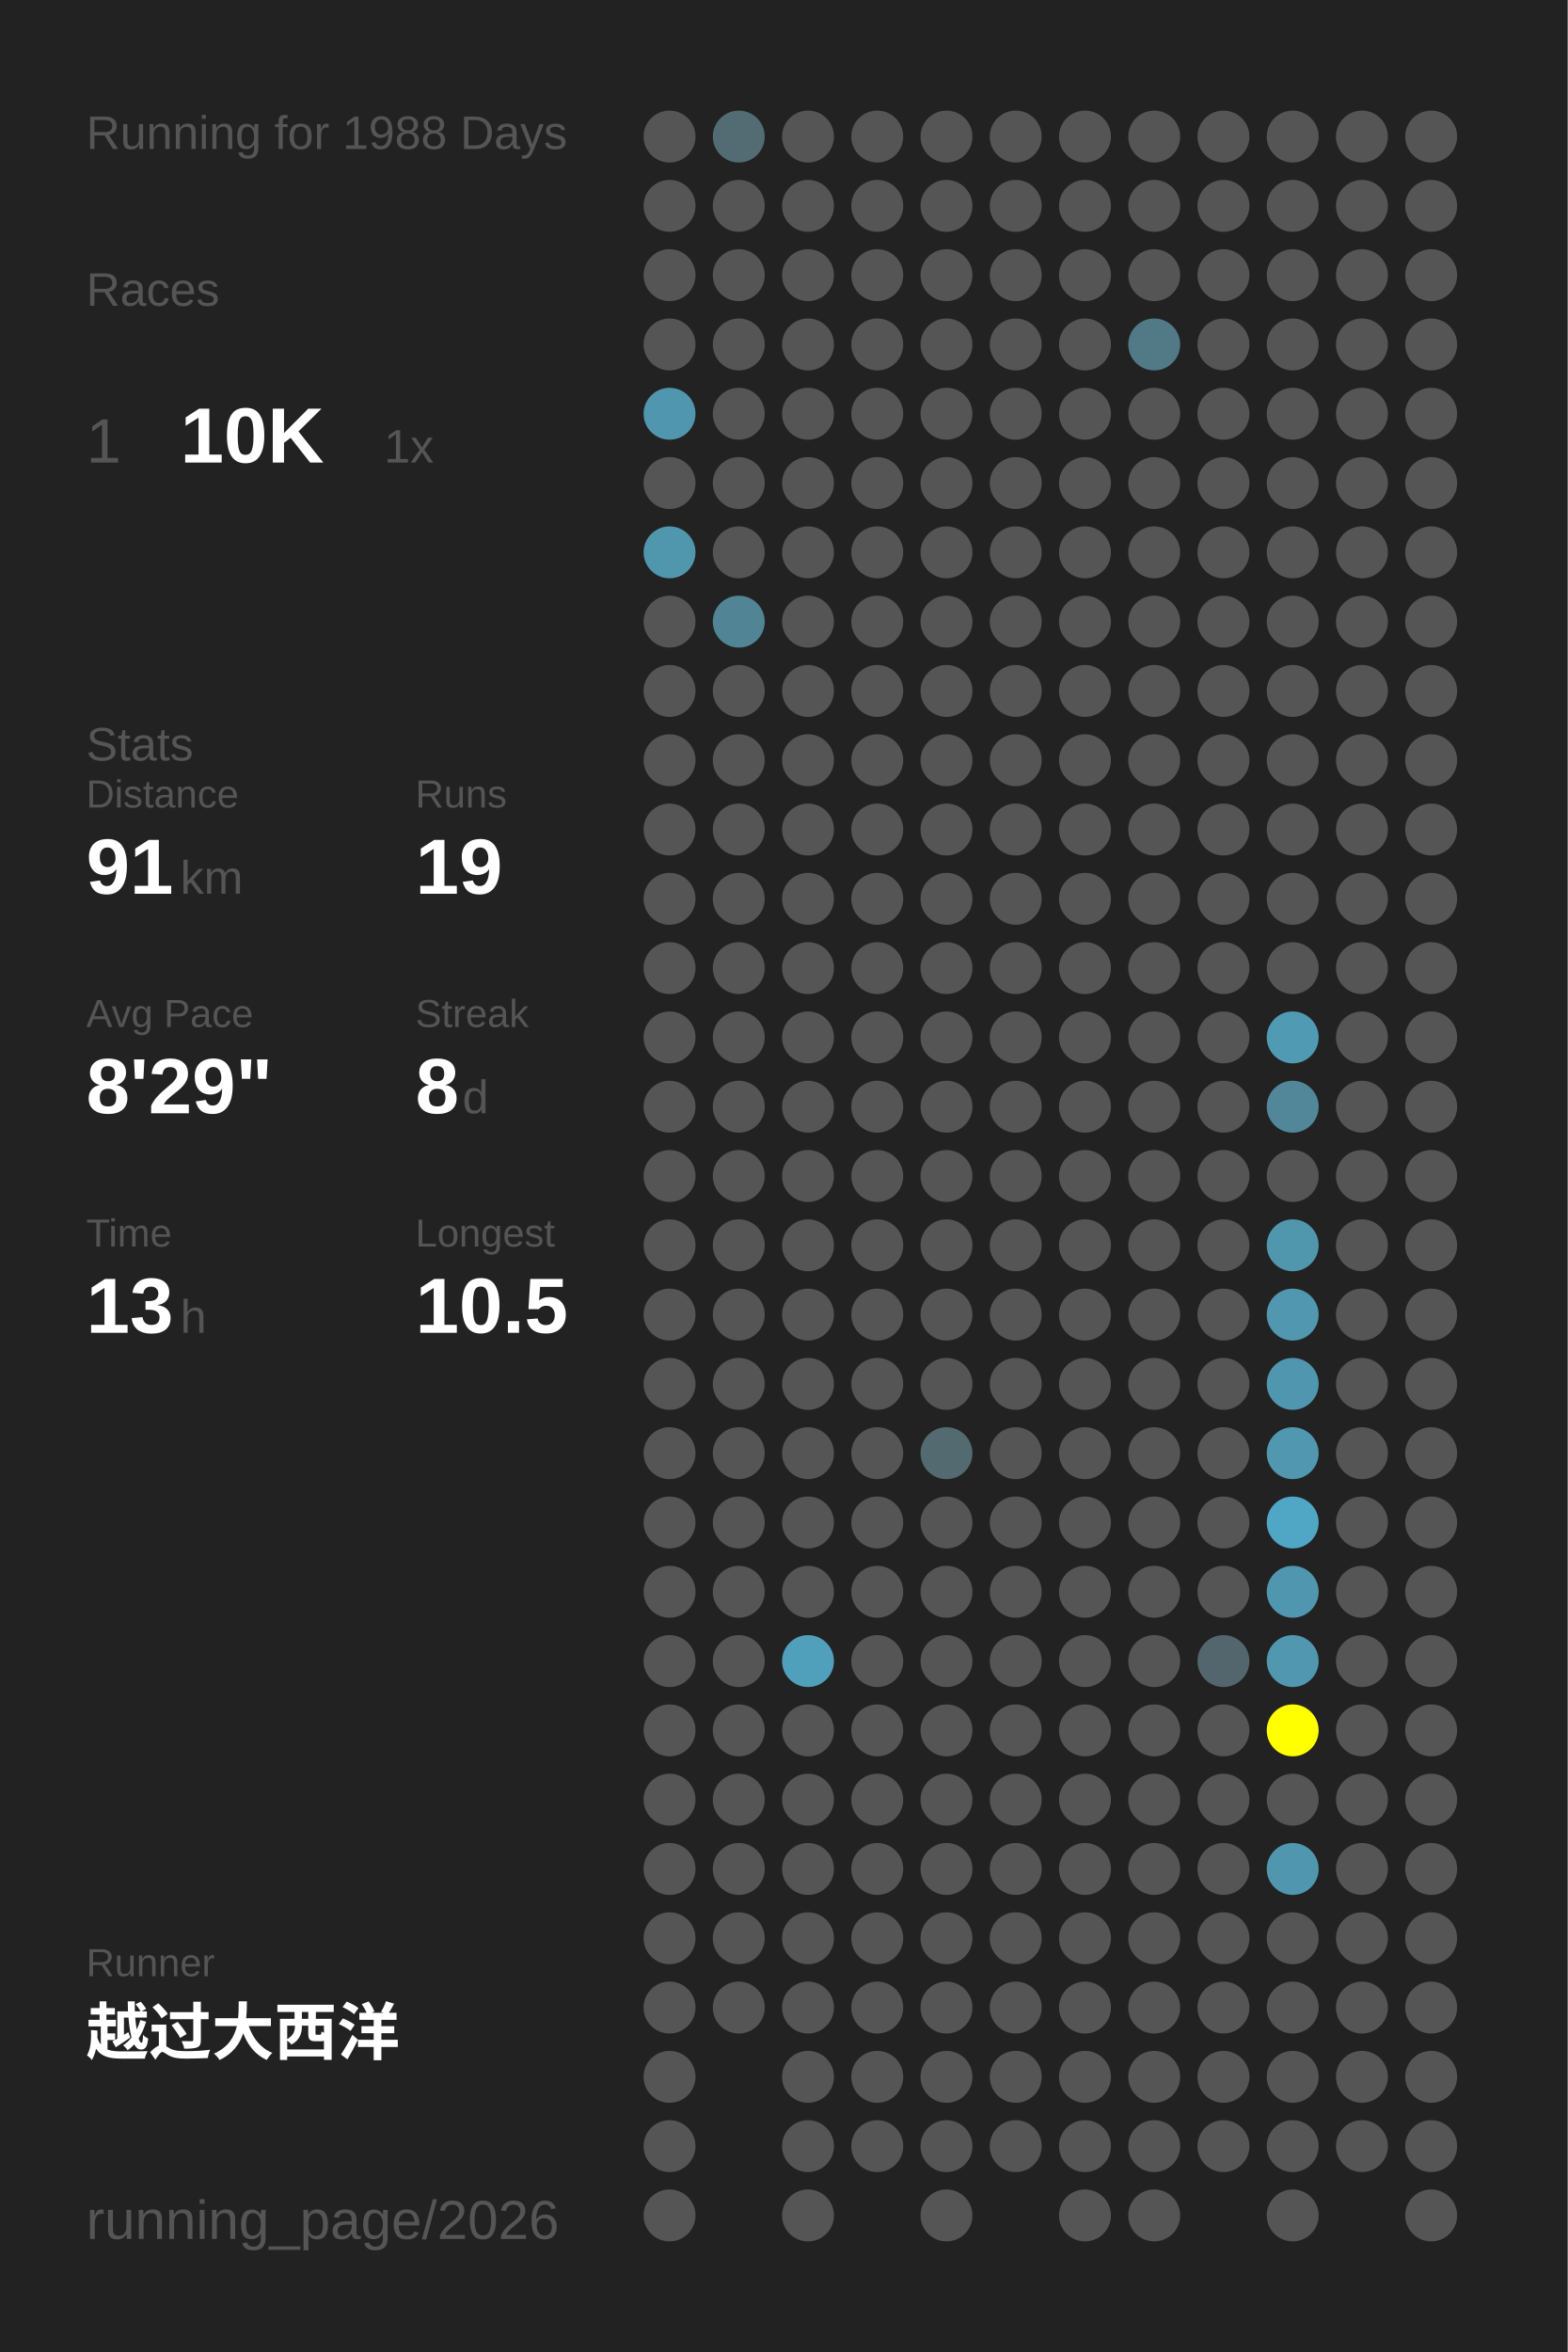
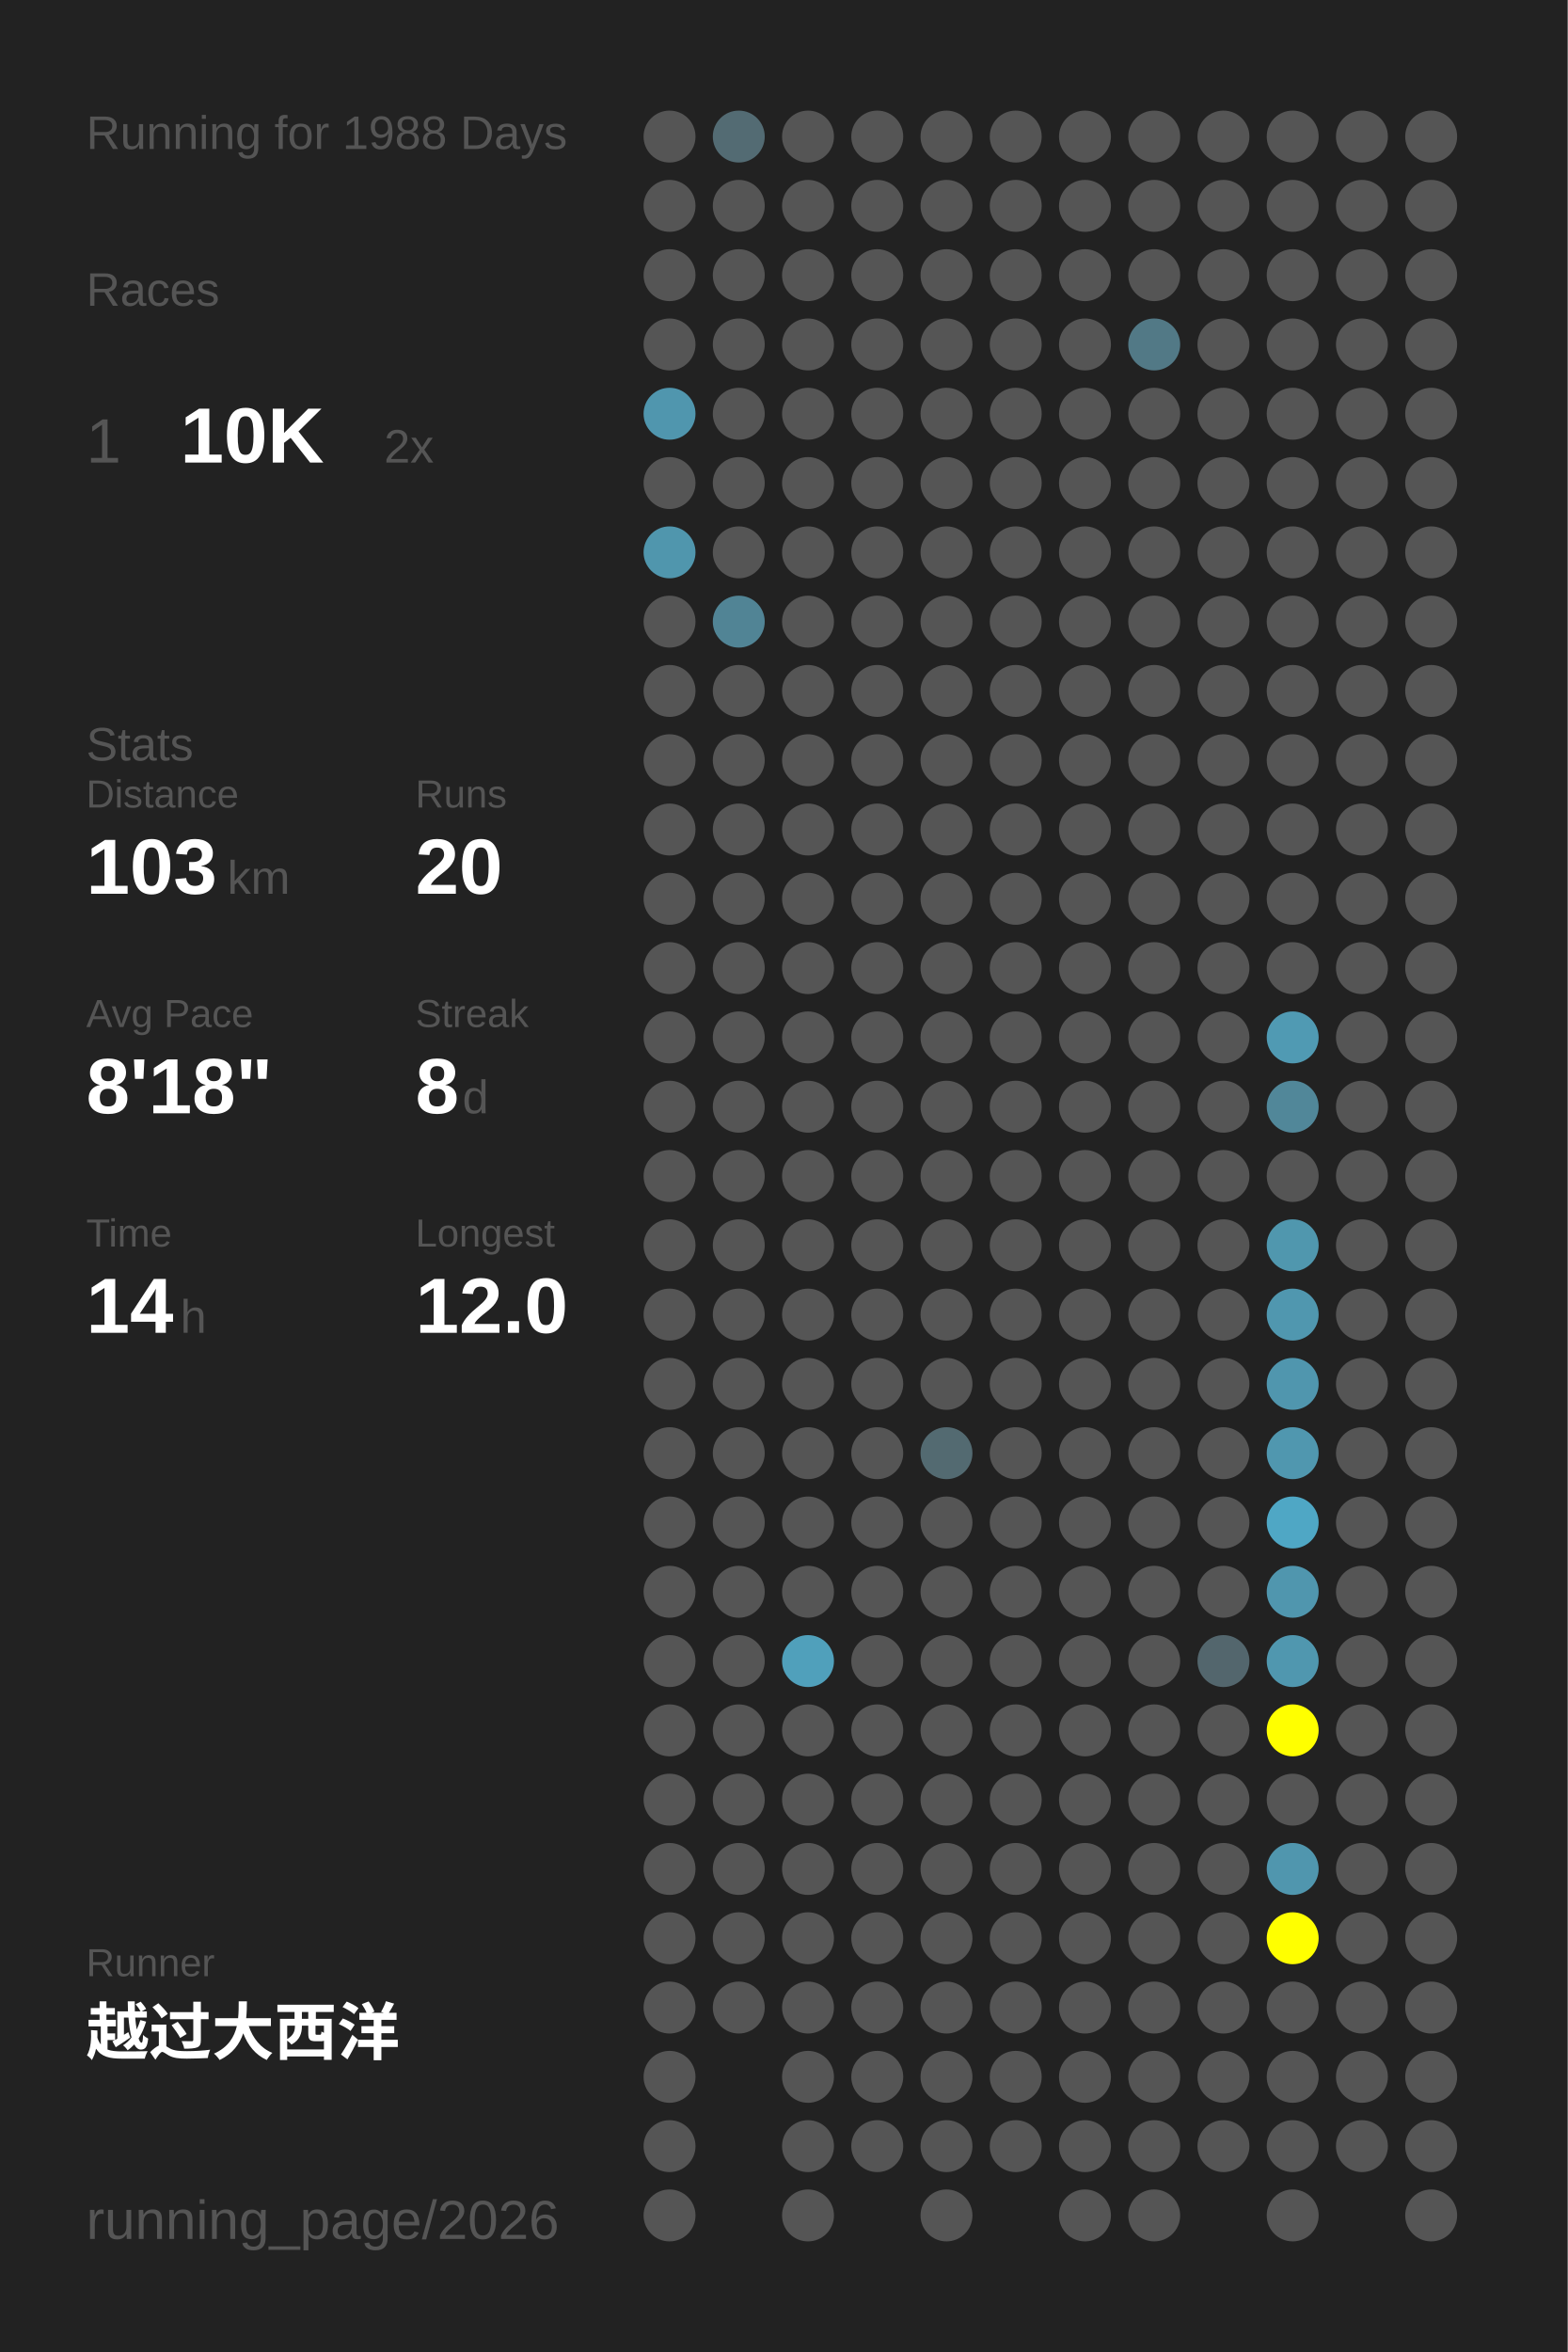
<svg xmlns="http://www.w3.org/2000/svg" baseProfile="full" height="300mm" version="1.1" viewBox="0,0,200,300" width="200mm">
  <defs />
  <rect fill="#222222" height="300" width="200" x="0" y="0" />
  <text fill="#555555" style="font-size:6px; font-family:Arial;" x="11" y="19">Running for 1988 Days</text>
  <text fill="#555555" style="font-size:6px; font-family:Arial;" x="11" y="39">Races</text>
  <text fill="#555555" style="font-size:8px; font-family:Arial;" x="11" y="59">1</text>
  <text fill="#FFFFFF" style="font-size:10px; font-family:Arial; font-weight:bold;" x="23" y="59">10K</text>
-   <text fill="#555555" style="font-size:6px; font-family:Arial;" x="49" y="59">1x</text>
+   <text fill="#555555" style="font-size:6px; font-family:Arial;" x="49" y="59">2x</text>
  <text fill="#555555" style="font-size:6px; font-family:Arial;" x="11" y="97">Stats</text>
  <text fill="#555555" style="font-size:5px; font-family:Arial;" x="11" y="103">Distance</text>
-   <text fill="#FFFFFF" style="font-size:10px; font-family:Arial; font-weight:bold;" x="11" y="114">91</text>
-   <text fill="#555555" style="font-size:6px; font-family:Arial;" x="23" y="114">km</text>
+   <text fill="#FFFFFF" style="font-size:10px; font-family:Arial; font-weight:bold;" x="11" y="114">103</text>
+   <text fill="#555555" style="font-size:6px; font-family:Arial;" x="29" y="114">km</text>
  <text fill="#555555" style="font-size:5px; font-family:Arial;" x="53" y="103">Runs</text>
-   <text fill="#FFFFFF" style="font-size:10px; font-family:Arial; font-weight:bold;" x="53" y="114">19</text>
+   <text fill="#FFFFFF" style="font-size:10px; font-family:Arial; font-weight:bold;" x="53" y="114">20</text>
  <text fill="#555555" style="font-size:5px; font-family:Arial;" x="11" y="131">Avg Pace</text>
-   <text fill="#FFFFFF" style="font-size:10px; font-family:Arial; font-weight:bold;" x="11" y="142">8'29"</text>
+   <text fill="#FFFFFF" style="font-size:10px; font-family:Arial; font-weight:bold;" x="11" y="142">8'18"</text>
  <text fill="#555555" style="font-size:5px; font-family:Arial;" x="53" y="131">Streak</text>
  <text fill="#FFFFFF" style="font-size:10px; font-family:Arial; font-weight:bold;" x="53" y="142">8</text>
  <text fill="#555555" style="font-size:6px; font-family:Arial;" x="59" y="142">d</text>
  <text fill="#555555" style="font-size:5px; font-family:Arial;" x="11" y="159">Time</text>
-   <text fill="#FFFFFF" style="font-size:10px; font-family:Arial; font-weight:bold;" x="11" y="170">13</text>
+   <text fill="#FFFFFF" style="font-size:10px; font-family:Arial; font-weight:bold;" x="11" y="170">14</text>
  <text fill="#555555" style="font-size:6px; font-family:Arial;" x="23" y="170">h</text>
  <text fill="#555555" style="font-size:5px; font-family:Arial;" x="53" y="159">Longest</text>
-   <text fill="#FFFFFF" style="font-size:10px; font-family:Arial; font-weight:bold;" x="53" y="170">10.5</text>
+   <text fill="#FFFFFF" style="font-size:10px; font-family:Arial; font-weight:bold;" x="53" y="170">12.0</text>
  <text fill="#555555" style="font-size:5px; font-family:Arial;" x="11" y="252.065">Runner</text>
  <text fill="#FFFFFF" style="font-size:8px; font-family:Arial; font-weight:bold;" x="11" y="262.065">越过大西洋</text>
  <text fill="#555555" style="font-size:7px; font-family:Arial;" x="11" y="285.581">running_page/2026</text>
  <circle cx="85.417" cy="17.419" fill="#555555" r="3.312" />
  <circle cx="85.417" cy="26.258" fill="#555555" r="3.312" />
  <circle cx="85.417" cy="35.097" fill="#555555" r="3.312" />
  <circle cx="85.417" cy="43.935" fill="#555555" r="3.312" />
  <circle cx="85.417" cy="52.774" fill="#5096ae" r="3.312" />
  <circle cx="85.417" cy="61.613" fill="#555555" r="3.312" />
  <circle cx="85.417" cy="70.452" fill="#5096ad" r="3.312" />
  <circle cx="85.417" cy="79.29" fill="#555555" r="3.312" />
  <circle cx="85.417" cy="88.129" fill="#555555" r="3.312" />
  <circle cx="85.417" cy="96.968" fill="#555555" r="3.312" />
  <circle cx="85.417" cy="105.806" fill="#555555" r="3.312" />
  <circle cx="85.417" cy="114.645" fill="#555555" r="3.312" />
  <circle cx="85.417" cy="123.484" fill="#555555" r="3.312" />
  <circle cx="85.417" cy="132.323" fill="#555555" r="3.312" />
  <circle cx="85.417" cy="141.161" fill="#555555" r="3.312" />
  <circle cx="85.417" cy="150" fill="#555555" r="3.312" />
  <circle cx="85.417" cy="158.839" fill="#555555" r="3.312" />
  <circle cx="85.417" cy="167.677" fill="#555555" r="3.312" />
  <circle cx="85.417" cy="176.516" fill="#555555" r="3.312" />
  <circle cx="85.417" cy="185.355" fill="#555555" r="3.312" />
  <circle cx="85.417" cy="194.194" fill="#555555" r="3.312" />
  <circle cx="85.417" cy="203.032" fill="#555555" r="3.312" />
  <circle cx="85.417" cy="211.871" fill="#555555" r="3.312" />
  <circle cx="85.417" cy="220.71" fill="#555555" r="3.312" />
  <circle cx="85.417" cy="229.548" fill="#555555" r="3.312" />
  <circle cx="85.417" cy="238.387" fill="#555555" r="3.312" />
  <circle cx="85.417" cy="247.226" fill="#555555" r="3.312" />
  <circle cx="85.417" cy="256.065" fill="#555555" r="3.312" />
  <circle cx="85.417" cy="264.903" fill="#555555" r="3.312" />
  <circle cx="85.417" cy="273.742" fill="#555555" r="3.312" />
  <circle cx="85.417" cy="282.581" fill="#555555" r="3.312" />
  <circle cx="94.25" cy="17.419" fill="#536b73" r="3.312" />
  <circle cx="94.25" cy="26.258" fill="#555555" r="3.312" />
  <circle cx="94.25" cy="35.097" fill="#555555" r="3.312" />
  <circle cx="94.25" cy="43.935" fill="#555555" r="3.312" />
  <circle cx="94.25" cy="52.774" fill="#555555" r="3.312" />
  <circle cx="94.25" cy="61.613" fill="#555555" r="3.312" />
  <circle cx="94.25" cy="70.452" fill="#555555" r="3.312" />
  <circle cx="94.25" cy="79.29" fill="#518495" r="3.312" />
  <circle cx="94.25" cy="88.129" fill="#555555" r="3.312" />
  <circle cx="94.25" cy="96.968" fill="#555555" r="3.312" />
  <circle cx="94.25" cy="105.806" fill="#555555" r="3.312" />
  <circle cx="94.25" cy="114.645" fill="#555555" r="3.312" />
  <circle cx="94.25" cy="123.484" fill="#555555" r="3.312" />
  <circle cx="94.25" cy="132.323" fill="#555555" r="3.312" />
  <circle cx="94.25" cy="141.161" fill="#555555" r="3.312" />
  <circle cx="94.25" cy="150" fill="#555555" r="3.312" />
  <circle cx="94.25" cy="158.839" fill="#555555" r="3.312" />
  <circle cx="94.25" cy="167.677" fill="#555555" r="3.312" />
  <circle cx="94.25" cy="176.516" fill="#555555" r="3.312" />
  <circle cx="94.25" cy="185.355" fill="#555555" r="3.312" />
  <circle cx="94.25" cy="194.194" fill="#555555" r="3.312" />
  <circle cx="94.25" cy="203.032" fill="#555555" r="3.312" />
  <circle cx="94.25" cy="211.871" fill="#555555" r="3.312" />
  <circle cx="94.25" cy="220.71" fill="#555555" r="3.312" />
  <circle cx="94.25" cy="229.548" fill="#555555" r="3.312" />
  <circle cx="94.25" cy="238.387" fill="#555555" r="3.312" />
  <circle cx="94.25" cy="247.226" fill="#555555" r="3.312" />
  <circle cx="94.25" cy="256.065" fill="#555555" r="3.312" />
  <circle cx="103.083" cy="17.419" fill="#555555" r="3.312" />
  <circle cx="103.083" cy="26.258" fill="#555555" r="3.312" />
  <circle cx="103.083" cy="35.097" fill="#555555" r="3.312" />
  <circle cx="103.083" cy="43.935" fill="#555555" r="3.312" />
  <circle cx="103.083" cy="52.774" fill="#555555" r="3.312" />
  <circle cx="103.083" cy="61.613" fill="#555555" r="3.312" />
  <circle cx="103.083" cy="70.452" fill="#555555" r="3.312" />
  <circle cx="103.083" cy="79.29" fill="#555555" r="3.312" />
  <circle cx="103.083" cy="88.129" fill="#555555" r="3.312" />
  <circle cx="103.083" cy="96.968" fill="#555555" r="3.312" />
  <circle cx="103.083" cy="105.806" fill="#555555" r="3.312" />
  <circle cx="103.083" cy="114.645" fill="#555555" r="3.312" />
  <circle cx="103.083" cy="123.484" fill="#555555" r="3.312" />
  <circle cx="103.083" cy="132.323" fill="#555555" r="3.312" />
  <circle cx="103.083" cy="141.161" fill="#555555" r="3.312" />
  <circle cx="103.083" cy="150" fill="#555555" r="3.312" />
  <circle cx="103.083" cy="158.839" fill="#555555" r="3.312" />
  <circle cx="103.083" cy="167.677" fill="#555555" r="3.312" />
  <circle cx="103.083" cy="176.516" fill="#555555" r="3.312" />
  <circle cx="103.083" cy="185.355" fill="#555555" r="3.312" />
  <circle cx="103.083" cy="194.194" fill="#555555" r="3.312" />
  <circle cx="103.083" cy="203.032" fill="#555555" r="3.312" />
  <circle cx="103.083" cy="211.871" fill="#50a0bb" r="3.312" />
  <circle cx="103.083" cy="220.71" fill="#555555" r="3.312" />
  <circle cx="103.083" cy="229.548" fill="#555555" r="3.312" />
  <circle cx="103.083" cy="238.387" fill="#555555" r="3.312" />
  <circle cx="103.083" cy="247.226" fill="#555555" r="3.312" />
  <circle cx="103.083" cy="256.065" fill="#555555" r="3.312" />
  <circle cx="103.083" cy="264.903" fill="#555555" r="3.312" />
  <circle cx="103.083" cy="273.742" fill="#555555" r="3.312" />
  <circle cx="103.083" cy="282.581" fill="#555555" r="3.312" />
  <circle cx="111.917" cy="17.419" fill="#555555" r="3.312" />
  <circle cx="111.917" cy="26.258" fill="#555555" r="3.312" />
  <circle cx="111.917" cy="35.097" fill="#555555" r="3.312" />
  <circle cx="111.917" cy="43.935" fill="#555555" r="3.312" />
  <circle cx="111.917" cy="52.774" fill="#555555" r="3.312" />
  <circle cx="111.917" cy="61.613" fill="#555555" r="3.312" />
  <circle cx="111.917" cy="70.452" fill="#555555" r="3.312" />
  <circle cx="111.917" cy="79.29" fill="#555555" r="3.312" />
  <circle cx="111.917" cy="88.129" fill="#555555" r="3.312" />
  <circle cx="111.917" cy="96.968" fill="#555555" r="3.312" />
  <circle cx="111.917" cy="105.806" fill="#555555" r="3.312" />
  <circle cx="111.917" cy="114.645" fill="#555555" r="3.312" />
  <circle cx="111.917" cy="123.484" fill="#555555" r="3.312" />
  <circle cx="111.917" cy="132.323" fill="#555555" r="3.312" />
  <circle cx="111.917" cy="141.161" fill="#555555" r="3.312" />
  <circle cx="111.917" cy="150" fill="#555555" r="3.312" />
  <circle cx="111.917" cy="158.839" fill="#555555" r="3.312" />
  <circle cx="111.917" cy="167.677" fill="#555555" r="3.312" />
  <circle cx="111.917" cy="176.516" fill="#555555" r="3.312" />
  <circle cx="111.917" cy="185.355" fill="#555555" r="3.312" />
  <circle cx="111.917" cy="194.194" fill="#555555" r="3.312" />
  <circle cx="111.917" cy="203.032" fill="#555555" r="3.312" />
  <circle cx="111.917" cy="211.871" fill="#555555" r="3.312" />
  <circle cx="111.917" cy="220.71" fill="#555555" r="3.312" />
  <circle cx="111.917" cy="229.548" fill="#555555" r="3.312" />
  <circle cx="111.917" cy="238.387" fill="#555555" r="3.312" />
  <circle cx="111.917" cy="247.226" fill="#555555" r="3.312" />
  <circle cx="111.917" cy="256.065" fill="#555555" r="3.312" />
  <circle cx="111.917" cy="264.903" fill="#555555" r="3.312" />
  <circle cx="111.917" cy="273.742" fill="#555555" r="3.312" />
  <circle cx="120.75" cy="17.419" fill="#555555" r="3.312" />
  <circle cx="120.75" cy="26.258" fill="#555555" r="3.312" />
  <circle cx="120.75" cy="35.097" fill="#555555" r="3.312" />
  <circle cx="120.75" cy="43.935" fill="#555555" r="3.312" />
  <circle cx="120.75" cy="52.774" fill="#555555" r="3.312" />
  <circle cx="120.75" cy="61.613" fill="#555555" r="3.312" />
  <circle cx="120.75" cy="70.452" fill="#555555" r="3.312" />
  <circle cx="120.75" cy="79.29" fill="#555555" r="3.312" />
  <circle cx="120.75" cy="88.129" fill="#555555" r="3.312" />
  <circle cx="120.75" cy="96.968" fill="#555555" r="3.312" />
  <circle cx="120.75" cy="105.806" fill="#555555" r="3.312" />
  <circle cx="120.75" cy="114.645" fill="#555555" r="3.312" />
  <circle cx="120.75" cy="123.484" fill="#555555" r="3.312" />
  <circle cx="120.75" cy="132.323" fill="#555555" r="3.312" />
  <circle cx="120.75" cy="141.161" fill="#555555" r="3.312" />
  <circle cx="120.75" cy="150" fill="#555555" r="3.312" />
  <circle cx="120.75" cy="158.839" fill="#555555" r="3.312" />
  <circle cx="120.75" cy="167.677" fill="#555555" r="3.312" />
  <circle cx="120.75" cy="176.516" fill="#555555" r="3.312" />
  <circle cx="120.75" cy="185.355" fill="#536a71" r="3.312" />
  <circle cx="120.75" cy="194.194" fill="#555555" r="3.312" />
  <circle cx="120.75" cy="203.032" fill="#555555" r="3.312" />
  <circle cx="120.75" cy="211.871" fill="#555555" r="3.312" />
  <circle cx="120.75" cy="220.71" fill="#555555" r="3.312" />
  <circle cx="120.75" cy="229.548" fill="#555555" r="3.312" />
  <circle cx="120.75" cy="238.387" fill="#555555" r="3.312" />
  <circle cx="120.75" cy="247.226" fill="#555555" r="3.312" />
  <circle cx="120.75" cy="256.065" fill="#555555" r="3.312" />
  <circle cx="120.75" cy="264.903" fill="#555555" r="3.312" />
  <circle cx="120.75" cy="273.742" fill="#555555" r="3.312" />
  <circle cx="120.75" cy="282.581" fill="#555555" r="3.312" />
  <circle cx="129.583" cy="17.419" fill="#555555" r="3.312" />
  <circle cx="129.583" cy="26.258" fill="#555555" r="3.312" />
  <circle cx="129.583" cy="35.097" fill="#555555" r="3.312" />
  <circle cx="129.583" cy="43.935" fill="#555555" r="3.312" />
  <circle cx="129.583" cy="52.774" fill="#555555" r="3.312" />
  <circle cx="129.583" cy="61.613" fill="#555555" r="3.312" />
  <circle cx="129.583" cy="70.452" fill="#555555" r="3.312" />
  <circle cx="129.583" cy="79.29" fill="#555555" r="3.312" />
  <circle cx="129.583" cy="88.129" fill="#555555" r="3.312" />
  <circle cx="129.583" cy="96.968" fill="#555555" r="3.312" />
  <circle cx="129.583" cy="105.806" fill="#555555" r="3.312" />
  <circle cx="129.583" cy="114.645" fill="#555555" r="3.312" />
  <circle cx="129.583" cy="123.484" fill="#555555" r="3.312" />
  <circle cx="129.583" cy="132.323" fill="#555555" r="3.312" />
  <circle cx="129.583" cy="141.161" fill="#555555" r="3.312" />
  <circle cx="129.583" cy="150" fill="#555555" r="3.312" />
  <circle cx="129.583" cy="158.839" fill="#555555" r="3.312" />
  <circle cx="129.583" cy="167.677" fill="#555555" r="3.312" />
  <circle cx="129.583" cy="176.516" fill="#555555" r="3.312" />
  <circle cx="129.583" cy="185.355" fill="#555555" r="3.312" />
  <circle cx="129.583" cy="194.194" fill="#555555" r="3.312" />
  <circle cx="129.583" cy="203.032" fill="#555555" r="3.312" />
  <circle cx="129.583" cy="211.871" fill="#555555" r="3.312" />
  <circle cx="129.583" cy="220.71" fill="#555555" r="3.312" />
  <circle cx="129.583" cy="229.548" fill="#555555" r="3.312" />
  <circle cx="129.583" cy="238.387" fill="#555555" r="3.312" />
  <circle cx="129.583" cy="247.226" fill="#555555" r="3.312" />
  <circle cx="129.583" cy="256.065" fill="#555555" r="3.312" />
  <circle cx="129.583" cy="264.903" fill="#555555" r="3.312" />
  <circle cx="129.583" cy="273.742" fill="#555555" r="3.312" />
  <circle cx="138.417" cy="17.419" fill="#555555" r="3.312" />
  <circle cx="138.417" cy="26.258" fill="#555555" r="3.312" />
  <circle cx="138.417" cy="35.097" fill="#555555" r="3.312" />
  <circle cx="138.417" cy="43.935" fill="#555555" r="3.312" />
  <circle cx="138.417" cy="52.774" fill="#555555" r="3.312" />
  <circle cx="138.417" cy="61.613" fill="#555555" r="3.312" />
  <circle cx="138.417" cy="70.452" fill="#555555" r="3.312" />
  <circle cx="138.417" cy="79.29" fill="#555555" r="3.312" />
  <circle cx="138.417" cy="88.129" fill="#555555" r="3.312" />
  <circle cx="138.417" cy="96.968" fill="#555555" r="3.312" />
  <circle cx="138.417" cy="105.806" fill="#555555" r="3.312" />
  <circle cx="138.417" cy="114.645" fill="#555555" r="3.312" />
  <circle cx="138.417" cy="123.484" fill="#555555" r="3.312" />
  <circle cx="138.417" cy="132.323" fill="#555555" r="3.312" />
  <circle cx="138.417" cy="141.161" fill="#555555" r="3.312" />
  <circle cx="138.417" cy="150" fill="#555555" r="3.312" />
  <circle cx="138.417" cy="158.839" fill="#555555" r="3.312" />
  <circle cx="138.417" cy="167.677" fill="#555555" r="3.312" />
  <circle cx="138.417" cy="176.516" fill="#555555" r="3.312" />
  <circle cx="138.417" cy="185.355" fill="#555555" r="3.312" />
  <circle cx="138.417" cy="194.194" fill="#555555" r="3.312" />
  <circle cx="138.417" cy="203.032" fill="#555555" r="3.312" />
  <circle cx="138.417" cy="211.871" fill="#555555" r="3.312" />
  <circle cx="138.417" cy="220.71" fill="#555555" r="3.312" />
  <circle cx="138.417" cy="229.548" fill="#555555" r="3.312" />
  <circle cx="138.417" cy="238.387" fill="#555555" r="3.312" />
  <circle cx="138.417" cy="247.226" fill="#555555" r="3.312" />
  <circle cx="138.417" cy="256.065" fill="#555555" r="3.312" />
  <circle cx="138.417" cy="264.903" fill="#555555" r="3.312" />
  <circle cx="138.417" cy="273.742" fill="#555555" r="3.312" />
  <circle cx="138.417" cy="282.581" fill="#555555" r="3.312" />
  <circle cx="147.25" cy="17.419" fill="#555555" r="3.312" />
  <circle cx="147.25" cy="26.258" fill="#555555" r="3.312" />
  <circle cx="147.25" cy="35.097" fill="#555555" r="3.312" />
  <circle cx="147.25" cy="43.935" fill="#527986" r="3.312" />
  <circle cx="147.25" cy="52.774" fill="#555555" r="3.312" />
  <circle cx="147.25" cy="61.613" fill="#555555" r="3.312" />
  <circle cx="147.25" cy="70.452" fill="#555555" r="3.312" />
  <circle cx="147.25" cy="79.29" fill="#555555" r="3.312" />
  <circle cx="147.25" cy="88.129" fill="#555555" r="3.312" />
  <circle cx="147.25" cy="96.968" fill="#555555" r="3.312" />
  <circle cx="147.25" cy="105.806" fill="#555555" r="3.312" />
  <circle cx="147.25" cy="114.645" fill="#555555" r="3.312" />
  <circle cx="147.25" cy="123.484" fill="#555555" r="3.312" />
  <circle cx="147.25" cy="132.323" fill="#555555" r="3.312" />
  <circle cx="147.25" cy="141.161" fill="#555555" r="3.312" />
  <circle cx="147.25" cy="150" fill="#555555" r="3.312" />
  <circle cx="147.25" cy="158.839" fill="#555555" r="3.312" />
  <circle cx="147.25" cy="167.677" fill="#555555" r="3.312" />
  <circle cx="147.25" cy="176.516" fill="#555555" r="3.312" />
  <circle cx="147.25" cy="185.355" fill="#555555" r="3.312" />
  <circle cx="147.25" cy="194.194" fill="#555555" r="3.312" />
  <circle cx="147.25" cy="203.032" fill="#555555" r="3.312" />
  <circle cx="147.25" cy="211.871" fill="#555555" r="3.312" />
  <circle cx="147.25" cy="220.71" fill="#555555" r="3.312" />
  <circle cx="147.25" cy="229.548" fill="#555555" r="3.312" />
  <circle cx="147.25" cy="238.387" fill="#555555" r="3.312" />
  <circle cx="147.25" cy="247.226" fill="#555555" r="3.312" />
  <circle cx="147.25" cy="256.065" fill="#555555" r="3.312" />
  <circle cx="147.25" cy="264.903" fill="#555555" r="3.312" />
  <circle cx="147.25" cy="273.742" fill="#555555" r="3.312" />
  <circle cx="147.25" cy="282.581" fill="#555555" r="3.312" />
  <circle cx="156.083" cy="17.419" fill="#555555" r="3.312" />
  <circle cx="156.083" cy="26.258" fill="#555555" r="3.312" />
  <circle cx="156.083" cy="35.097" fill="#555555" r="3.312" />
  <circle cx="156.083" cy="43.935" fill="#555555" r="3.312" />
  <circle cx="156.083" cy="52.774" fill="#555555" r="3.312" />
  <circle cx="156.083" cy="61.613" fill="#555555" r="3.312" />
  <circle cx="156.083" cy="70.452" fill="#555555" r="3.312" />
  <circle cx="156.083" cy="79.29" fill="#555555" r="3.312" />
  <circle cx="156.083" cy="88.129" fill="#555555" r="3.312" />
  <circle cx="156.083" cy="96.968" fill="#555555" r="3.312" />
  <circle cx="156.083" cy="105.806" fill="#555555" r="3.312" />
  <circle cx="156.083" cy="114.645" fill="#555555" r="3.312" />
  <circle cx="156.083" cy="123.484" fill="#555555" r="3.312" />
  <circle cx="156.083" cy="132.323" fill="#555555" r="3.312" />
  <circle cx="156.083" cy="141.161" fill="#555555" r="3.312" />
  <circle cx="156.083" cy="150" fill="#555555" r="3.312" />
  <circle cx="156.083" cy="158.839" fill="#555555" r="3.312" />
  <circle cx="156.083" cy="167.677" fill="#555555" r="3.312" />
  <circle cx="156.083" cy="176.516" fill="#555555" r="3.312" />
  <circle cx="156.083" cy="185.355" fill="#555555" r="3.312" />
  <circle cx="156.083" cy="194.194" fill="#555555" r="3.312" />
  <circle cx="156.083" cy="203.032" fill="#555555" r="3.312" />
  <circle cx="156.083" cy="211.871" fill="#53666d" r="3.312" />
  <circle cx="156.083" cy="220.71" fill="#555555" r="3.312" />
  <circle cx="156.083" cy="229.548" fill="#555555" r="3.312" />
  <circle cx="156.083" cy="238.387" fill="#555555" r="3.312" />
  <circle cx="156.083" cy="247.226" fill="#555555" r="3.312" />
  <circle cx="156.083" cy="256.065" fill="#555555" r="3.312" />
  <circle cx="156.083" cy="264.903" fill="#555555" r="3.312" />
  <circle cx="156.083" cy="273.742" fill="#555555" r="3.312" />
  <circle cx="164.917" cy="17.419" fill="#555555" r="3.312" />
  <circle cx="164.917" cy="26.258" fill="#555555" r="3.312" />
  <circle cx="164.917" cy="35.097" fill="#555555" r="3.312" />
  <circle cx="164.917" cy="43.935" fill="#555555" r="3.312" />
  <circle cx="164.917" cy="52.774" fill="#555555" r="3.312" />
  <circle cx="164.917" cy="61.613" fill="#555555" r="3.312" />
  <circle cx="164.917" cy="70.452" fill="#555555" r="3.312" />
  <circle cx="164.917" cy="79.29" fill="#555555" r="3.312" />
  <circle cx="164.917" cy="88.129" fill="#555555" r="3.312" />
  <circle cx="164.917" cy="96.968" fill="#555555" r="3.312" />
  <circle cx="164.917" cy="105.806" fill="#555555" r="3.312" />
  <circle cx="164.917" cy="114.645" fill="#555555" r="3.312" />
  <circle cx="164.917" cy="123.484" fill="#555555" r="3.312" />
  <circle cx="164.917" cy="132.323" fill="#509ab3" r="3.312" />
  <circle cx="164.917" cy="141.161" fill="#518799" r="3.312" />
  <circle cx="164.917" cy="150" fill="#555555" r="3.312" />
  <circle cx="164.917" cy="158.839" fill="#5097ae" r="3.312" />
  <circle cx="164.917" cy="167.677" fill="#5097af" r="3.312" />
  <circle cx="164.917" cy="176.516" fill="#5096ae" r="3.312" />
  <circle cx="164.917" cy="185.355" fill="#5097af" r="3.312" />
  <circle cx="164.917" cy="194.194" fill="#4fa7c5" r="3.312" />
  <circle cx="164.917" cy="203.032" fill="#5096ae" r="3.312" />
  <circle cx="164.917" cy="211.871" fill="#5097af" r="3.312" />
  <circle cx="164.917" cy="220.71" fill="#FFFF00" r="3.312" />
  <circle cx="164.917" cy="229.548" fill="#555555" r="3.312" />
  <circle cx="164.917" cy="238.387" fill="#5096ae" r="3.312" />
-   <circle cx="164.917" cy="247.226" fill="#555555" r="3.312" />
+   <circle cx="164.917" cy="247.226" fill="#FFFF00" r="3.312" />
  <circle cx="164.917" cy="256.065" fill="#555555" r="3.312" />
  <circle cx="164.917" cy="264.903" fill="#555555" r="3.312" />
  <circle cx="164.917" cy="273.742" fill="#555555" r="3.312" />
  <circle cx="164.917" cy="282.581" fill="#555555" r="3.312" />
  <circle cx="173.75" cy="17.419" fill="#555555" r="3.312" />
  <circle cx="173.75" cy="26.258" fill="#555555" r="3.312" />
  <circle cx="173.75" cy="35.097" fill="#555555" r="3.312" />
  <circle cx="173.75" cy="43.935" fill="#555555" r="3.312" />
  <circle cx="173.75" cy="52.774" fill="#555555" r="3.312" />
  <circle cx="173.75" cy="61.613" fill="#555555" r="3.312" />
  <circle cx="173.75" cy="70.452" fill="#555555" r="3.312" />
  <circle cx="173.75" cy="79.29" fill="#555555" r="3.312" />
  <circle cx="173.75" cy="88.129" fill="#555555" r="3.312" />
  <circle cx="173.75" cy="96.968" fill="#555555" r="3.312" />
  <circle cx="173.75" cy="105.806" fill="#555555" r="3.312" />
  <circle cx="173.75" cy="114.645" fill="#555555" r="3.312" />
  <circle cx="173.75" cy="123.484" fill="#555555" r="3.312" />
  <circle cx="173.75" cy="132.323" fill="#555555" r="3.312" />
  <circle cx="173.75" cy="141.161" fill="#555555" r="3.312" />
  <circle cx="173.75" cy="150" fill="#555555" r="3.312" />
  <circle cx="173.75" cy="158.839" fill="#555555" r="3.312" />
  <circle cx="173.75" cy="167.677" fill="#555555" r="3.312" />
  <circle cx="173.75" cy="176.516" fill="#555555" r="3.312" />
  <circle cx="173.75" cy="185.355" fill="#555555" r="3.312" />
  <circle cx="173.75" cy="194.194" fill="#555555" r="3.312" />
  <circle cx="173.75" cy="203.032" fill="#555555" r="3.312" />
  <circle cx="173.75" cy="211.871" fill="#555555" r="3.312" />
  <circle cx="173.75" cy="220.71" fill="#555555" r="3.312" />
  <circle cx="173.75" cy="229.548" fill="#555555" r="3.312" />
  <circle cx="173.75" cy="238.387" fill="#555555" r="3.312" />
  <circle cx="173.75" cy="247.226" fill="#555555" r="3.312" />
  <circle cx="173.75" cy="256.065" fill="#555555" r="3.312" />
  <circle cx="173.75" cy="264.903" fill="#555555" r="3.312" />
  <circle cx="173.75" cy="273.742" fill="#555555" r="3.312" />
  <circle cx="182.583" cy="17.419" fill="#555555" r="3.312" />
  <circle cx="182.583" cy="26.258" fill="#555555" r="3.312" />
  <circle cx="182.583" cy="35.097" fill="#555555" r="3.312" />
  <circle cx="182.583" cy="43.935" fill="#555555" r="3.312" />
  <circle cx="182.583" cy="52.774" fill="#555555" r="3.312" />
  <circle cx="182.583" cy="61.613" fill="#555555" r="3.312" />
  <circle cx="182.583" cy="70.452" fill="#555555" r="3.312" />
  <circle cx="182.583" cy="79.29" fill="#555555" r="3.312" />
  <circle cx="182.583" cy="88.129" fill="#555555" r="3.312" />
  <circle cx="182.583" cy="96.968" fill="#555555" r="3.312" />
  <circle cx="182.583" cy="105.806" fill="#555555" r="3.312" />
  <circle cx="182.583" cy="114.645" fill="#555555" r="3.312" />
  <circle cx="182.583" cy="123.484" fill="#555555" r="3.312" />
  <circle cx="182.583" cy="132.323" fill="#555555" r="3.312" />
  <circle cx="182.583" cy="141.161" fill="#555555" r="3.312" />
  <circle cx="182.583" cy="150" fill="#555555" r="3.312" />
  <circle cx="182.583" cy="158.839" fill="#555555" r="3.312" />
  <circle cx="182.583" cy="167.677" fill="#555555" r="3.312" />
  <circle cx="182.583" cy="176.516" fill="#555555" r="3.312" />
  <circle cx="182.583" cy="185.355" fill="#555555" r="3.312" />
  <circle cx="182.583" cy="194.194" fill="#555555" r="3.312" />
  <circle cx="182.583" cy="203.032" fill="#555555" r="3.312" />
  <circle cx="182.583" cy="211.871" fill="#555555" r="3.312" />
  <circle cx="182.583" cy="220.71" fill="#555555" r="3.312" />
  <circle cx="182.583" cy="229.548" fill="#555555" r="3.312" />
  <circle cx="182.583" cy="238.387" fill="#555555" r="3.312" />
  <circle cx="182.583" cy="247.226" fill="#555555" r="3.312" />
  <circle cx="182.583" cy="256.065" fill="#555555" r="3.312" />
  <circle cx="182.583" cy="264.903" fill="#555555" r="3.312" />
  <circle cx="182.583" cy="273.742" fill="#555555" r="3.312" />
  <circle cx="182.583" cy="282.581" fill="#555555" r="3.312" />
</svg>
